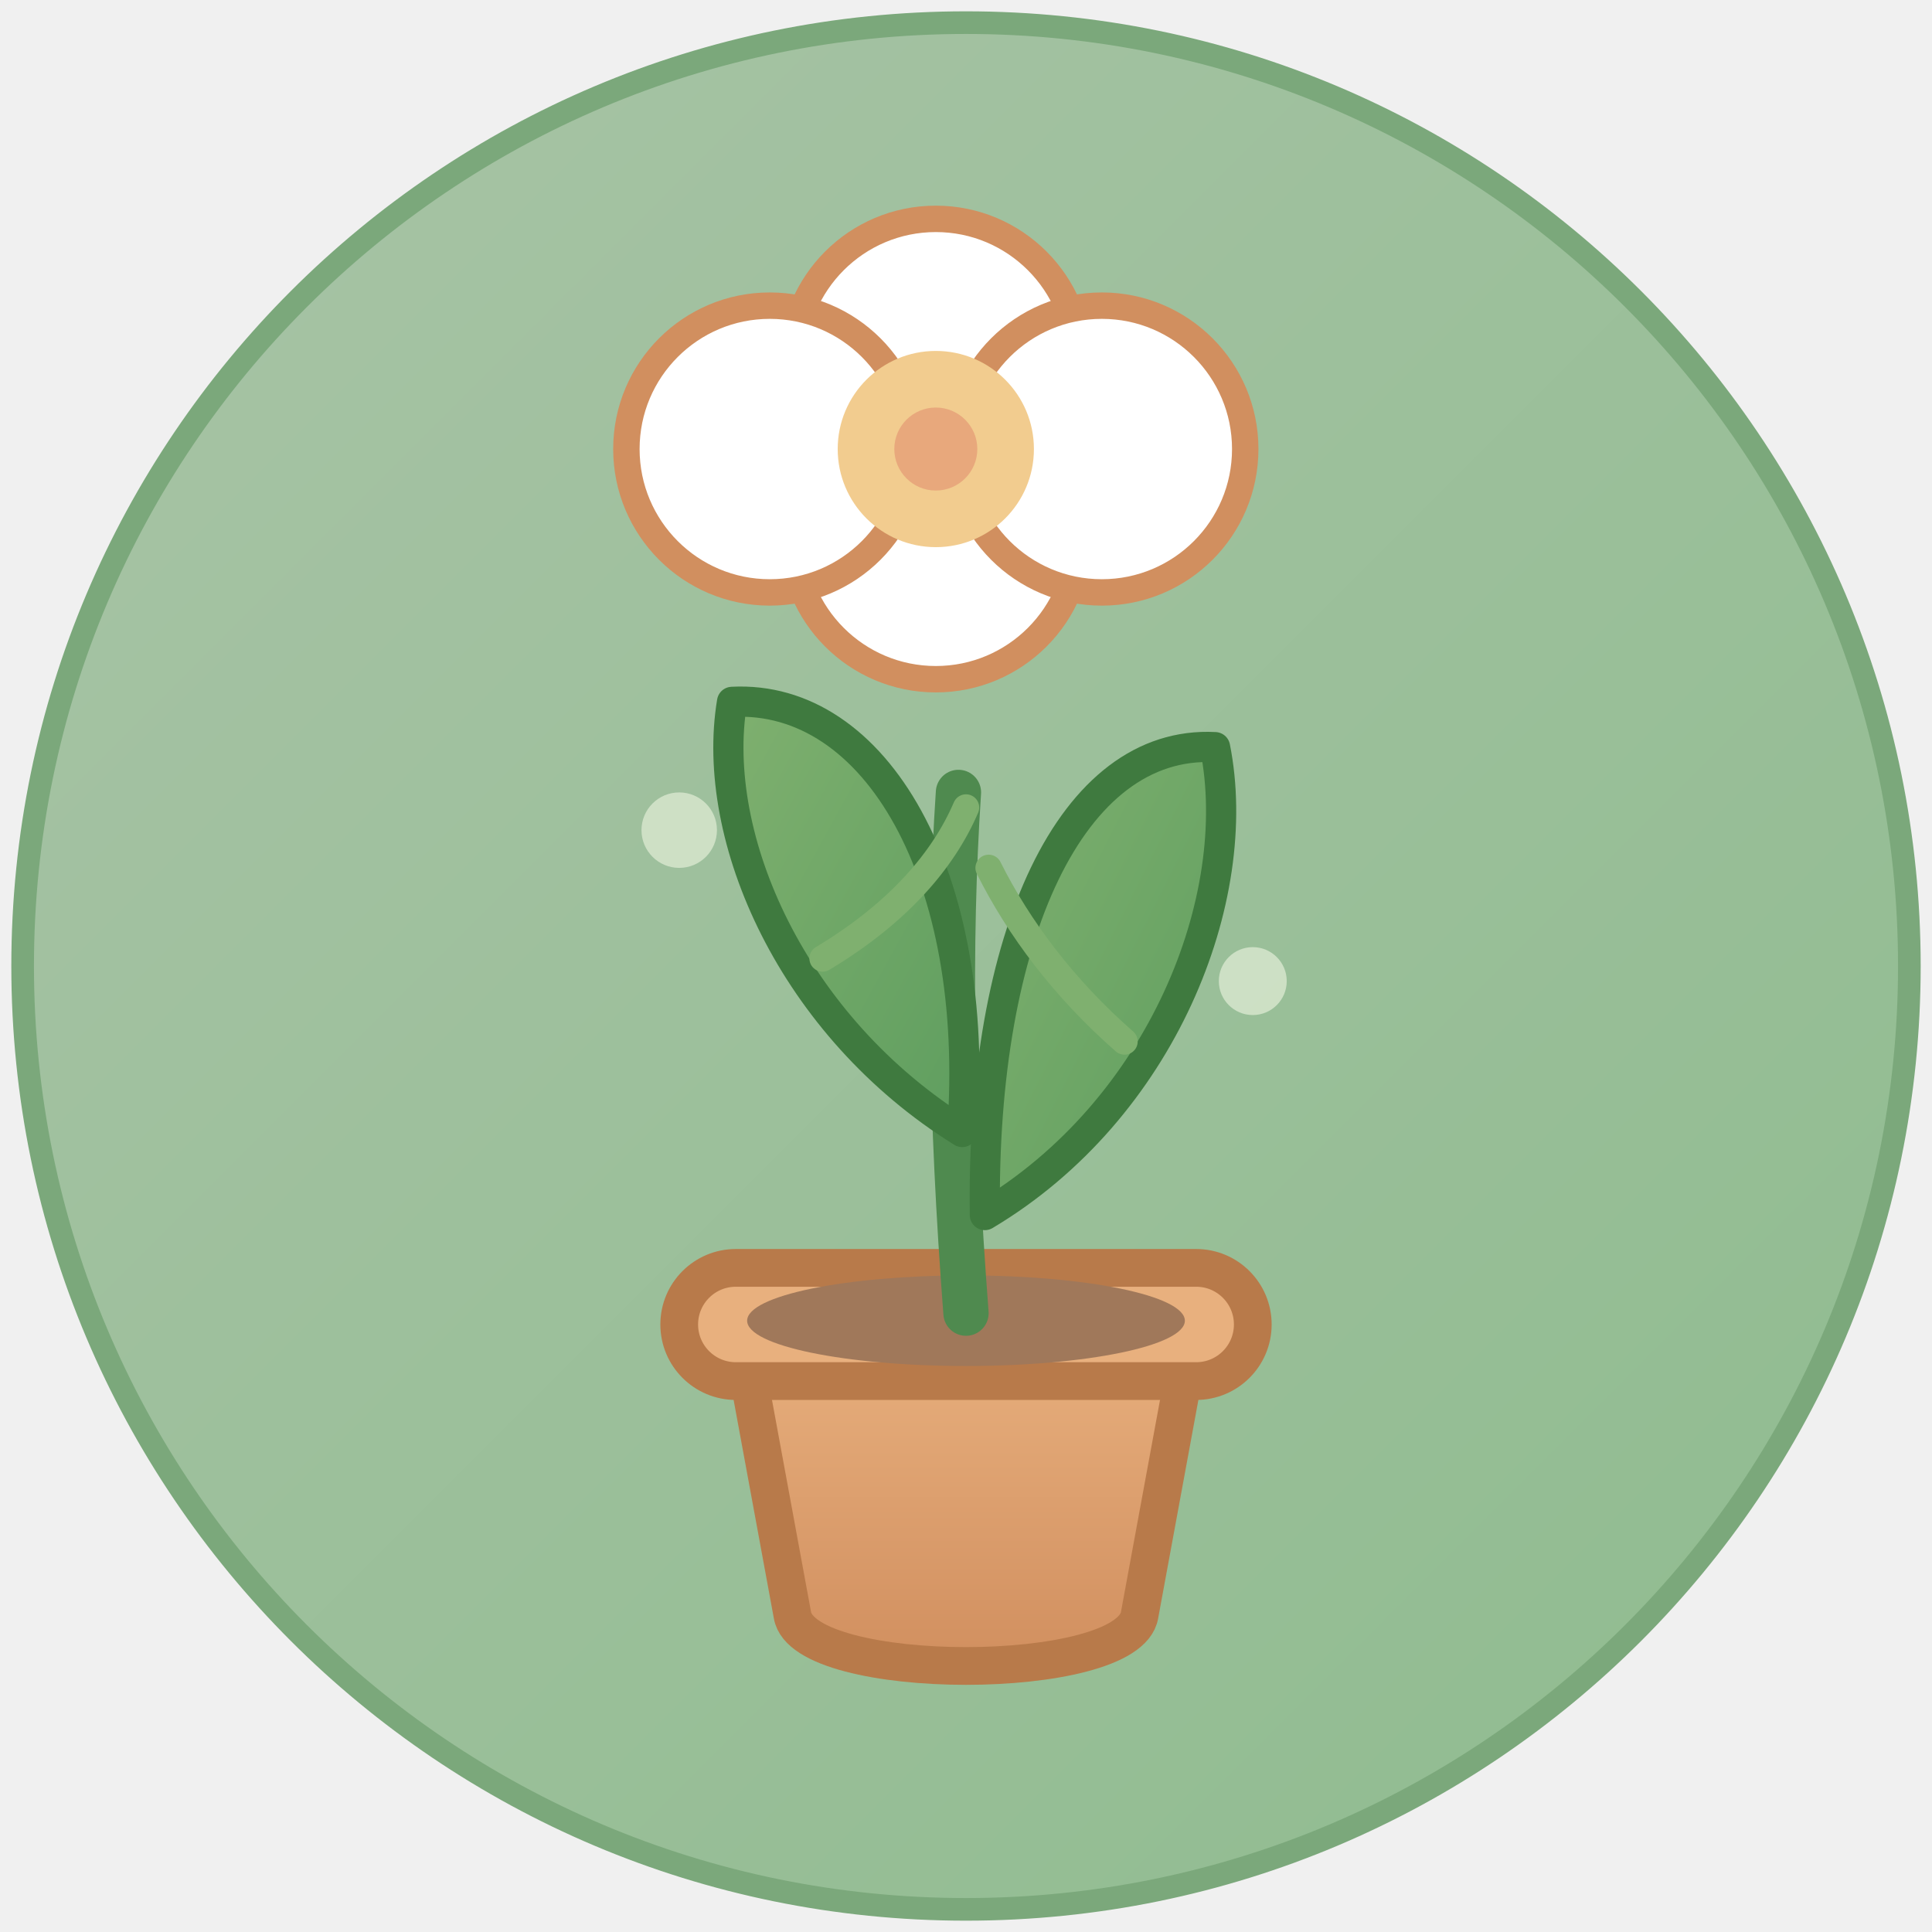
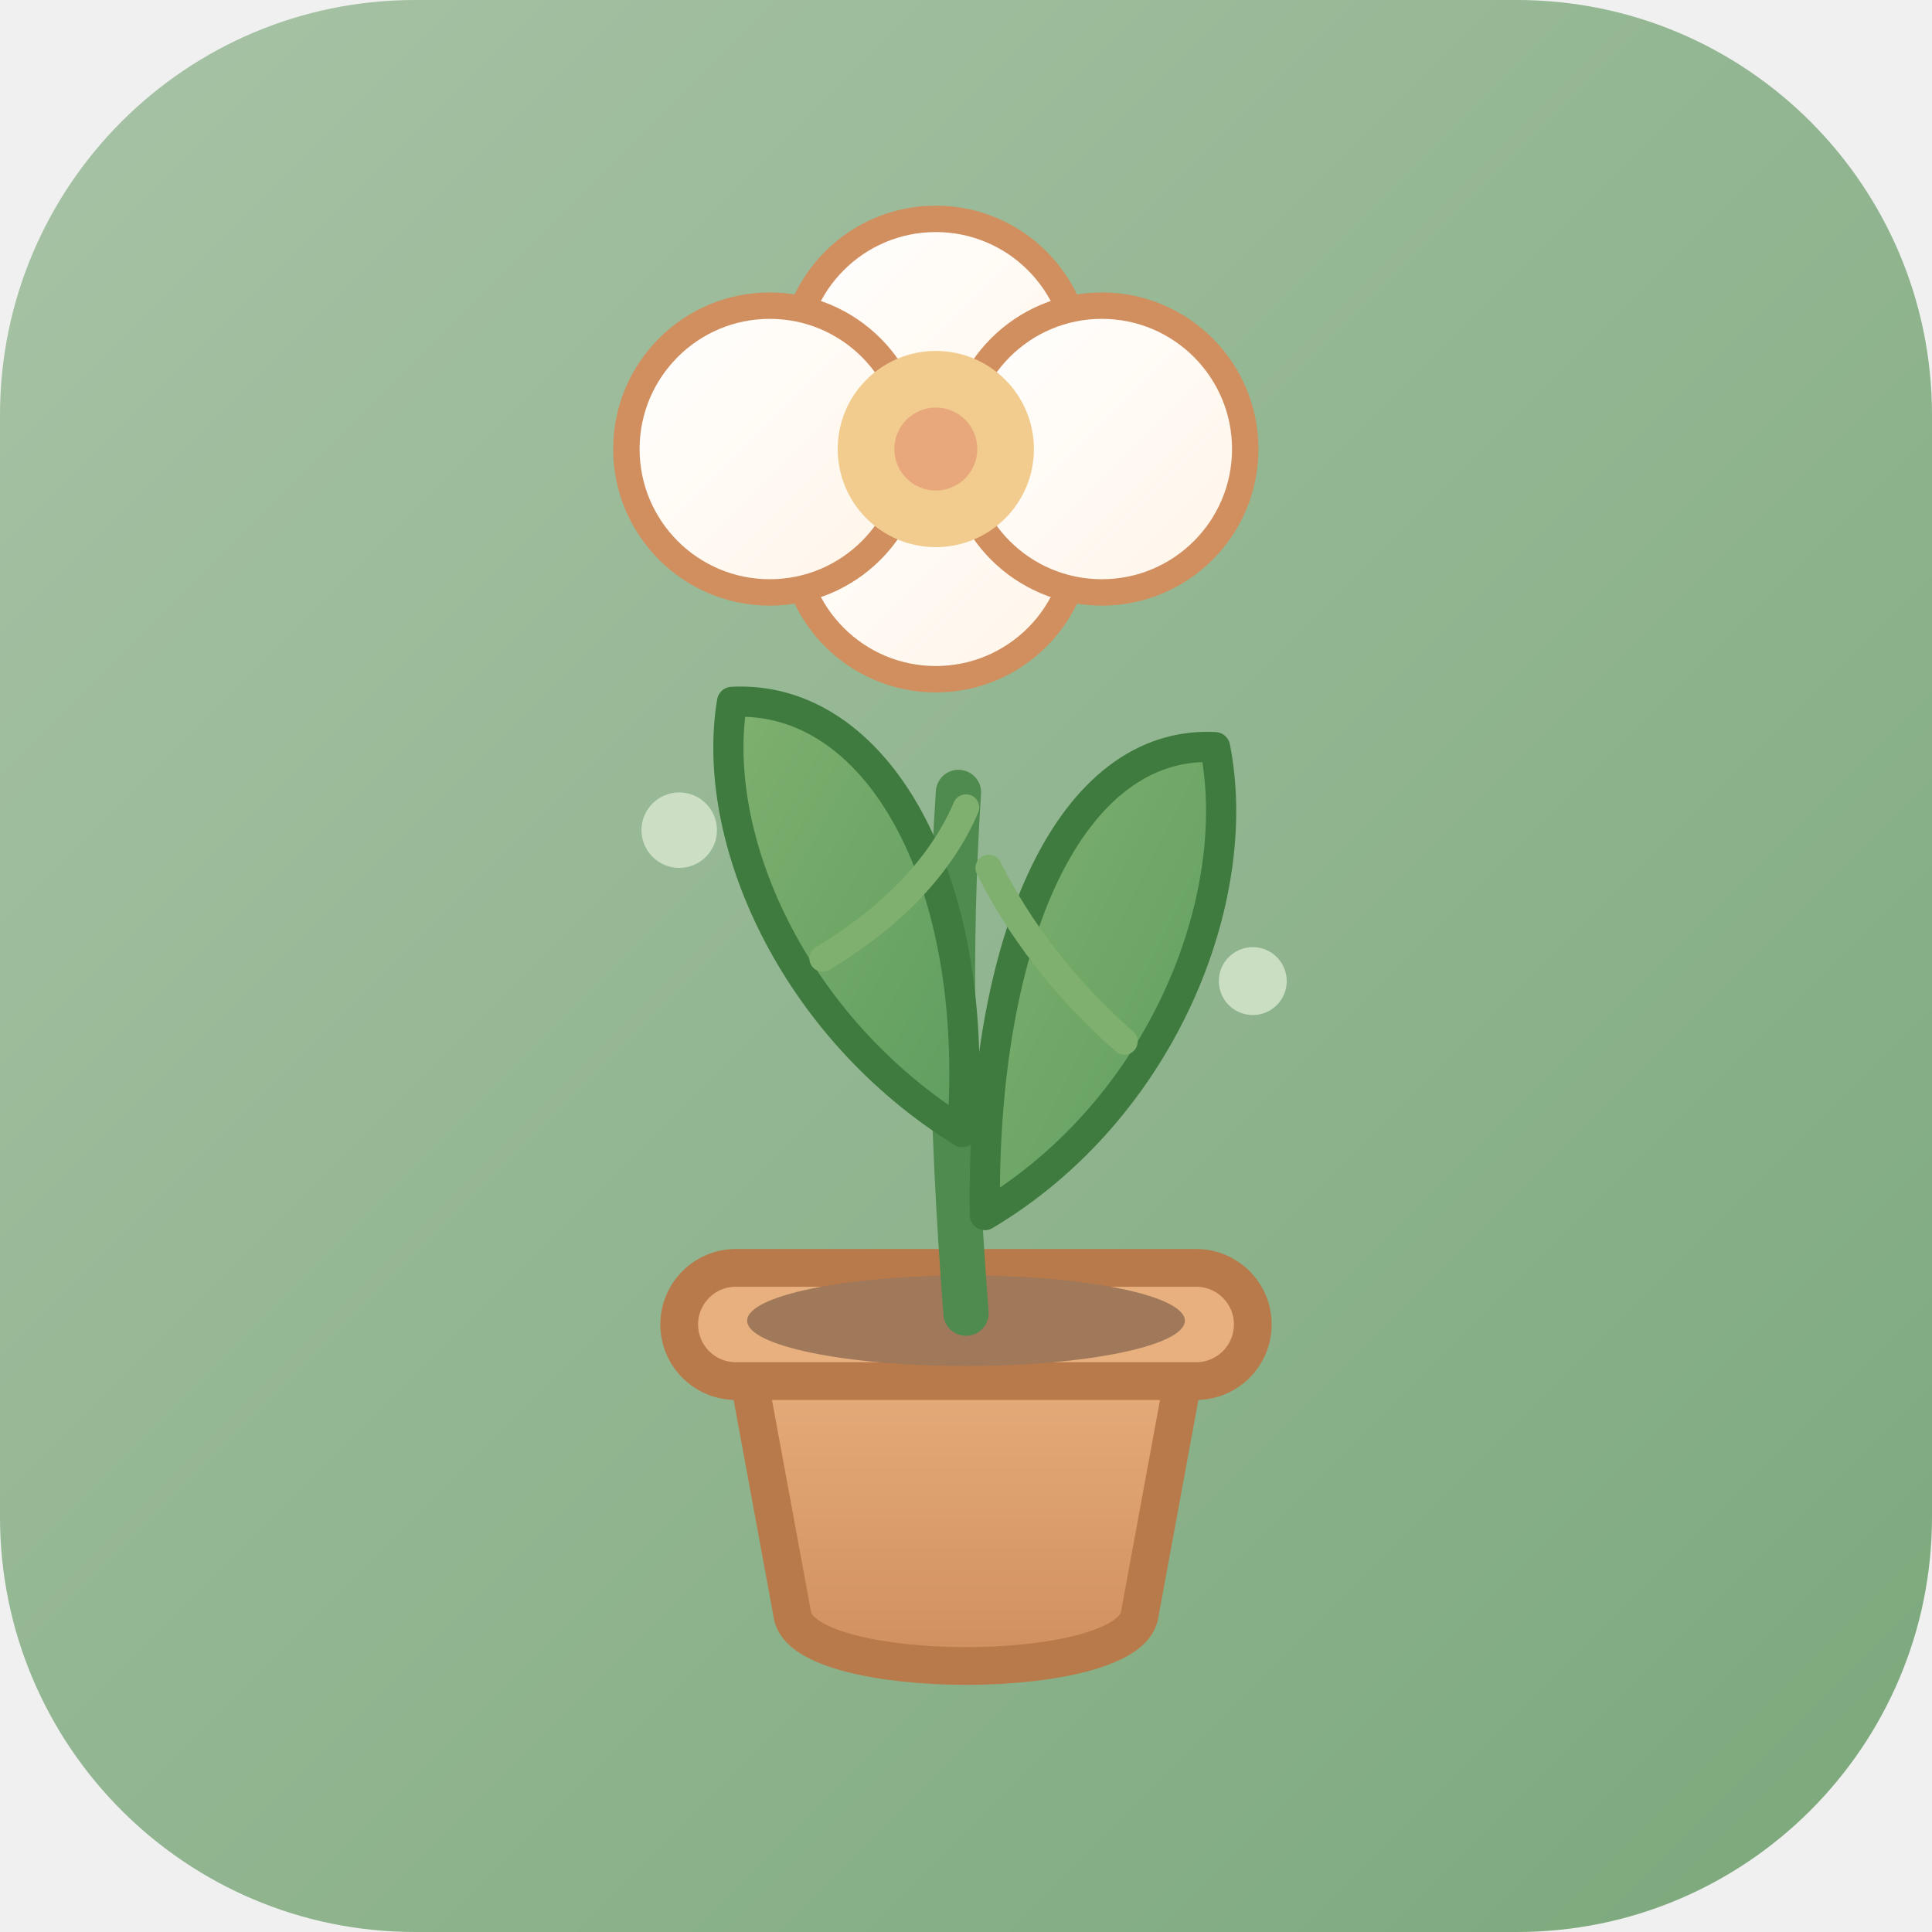
<svg xmlns="http://www.w3.org/2000/svg" viewBox="0 0 512 512">
  <defs>
    <linearGradient id="bgGrad" x1="0%" y1="0%" x2="100%" y2="100%">
      <stop offset="0%" style="stop-color:#A8C3A6" />
-       <stop offset="100%" style="stop-color:#8FBC8F" />
+       <stop offset="100%" style="stop-color:#7BA87B" />
    </linearGradient>
    <linearGradient id="leafGrad" x1="0%" y1="0%" x2="100%" y2="100%">
      <stop offset="0%" style="stop-color:#7FB06F" />
      <stop offset="100%" style="stop-color:#5F9E5F" />
    </linearGradient>
    <linearGradient id="potGrad" x1="0%" y1="0%" x2="0%" y2="100%">
      <stop offset="0%" style="stop-color:#E8B07E" />
      <stop offset="100%" style="stop-color:#D18F5F" />
    </linearGradient>
+     <linearGradient id="flowerGrad" x1="0%" y1="0%" x2="100%" y2="100%">
+       <stop offset="0%" style="stop-color:#FFFFFF" />
+       <stop offset="100%" style="stop-color:#FFF5E8" />
+     </linearGradient>
  </defs>
-   <circle cx="256" cy="256" r="250" fill="url(#bgGrad)" />
-   <circle cx="256" cy="256" r="250" fill="none" stroke="#7BA87B" stroke-width="6" />
+   <rect width="512" height="512" rx="110" fill="url(#bgGrad)" />
  <path d="M196 352 L316 352 L302 428 C299 446 213 446 210 428 Z" fill="url(#potGrad)" stroke="#B87A4A" stroke-width="10" stroke-linejoin="round" />
  <rect x="180" y="336" width="152" height="30" rx="15" fill="#E8B07E" stroke="#B87A4A" stroke-width="10" />
  <ellipse cx="256" cy="350" rx="58" ry="12" fill="#A0785A" />
  <path d="M256 348 Q250 270 254 210" stroke="#4F8A4F" stroke-width="12" fill="none" stroke-linecap="round" />
  <path d="M255 300 C210 272 188 222 194 186 C232 184 260 232 255 300 Z" fill="url(#leafGrad)" stroke="#3F7A3F" stroke-width="8" stroke-linejoin="round" />
  <path d="M218 254 C238 242 250 228 256 214" stroke="#7FB06F" stroke-width="7" fill="none" stroke-linecap="round" />
  <path d="M261 322 C308 294 330 238 322 198 C284 196 260 248 261 322 Z" fill="url(#leafGrad)" stroke="#3F7A3F" stroke-width="8" stroke-linejoin="round" />
  <path d="M298 276 C282 262 270 246 262 230" stroke="#7FB06F" stroke-width="7" fill="none" stroke-linecap="round" />
-   <g fill="#FFFFFF" stroke="#D18F5F" stroke-width="7" stroke-linejoin="round">
+   <g fill="url(#flowerGrad)" stroke="#D18F5F" stroke-width="7" stroke-linejoin="round">
    <circle cx="248" cy="142" r="38" />
    <circle cx="248" cy="96" r="38" />
    <circle cx="204" cy="119" r="38" />
    <circle cx="292" cy="119" r="38" />
  </g>
  <circle cx="248" cy="119" r="26" fill="#F2CC8F" stroke="none" />
  <circle cx="248" cy="119" r="11" fill="#E8A87C" stroke="none" />
  <circle cx="180" cy="220" r="10" fill="#D9E8D0" opacity="0.8" />
  <circle cx="332" cy="260" r="9" fill="#D9E8D0" opacity="0.8" />
</svg>
